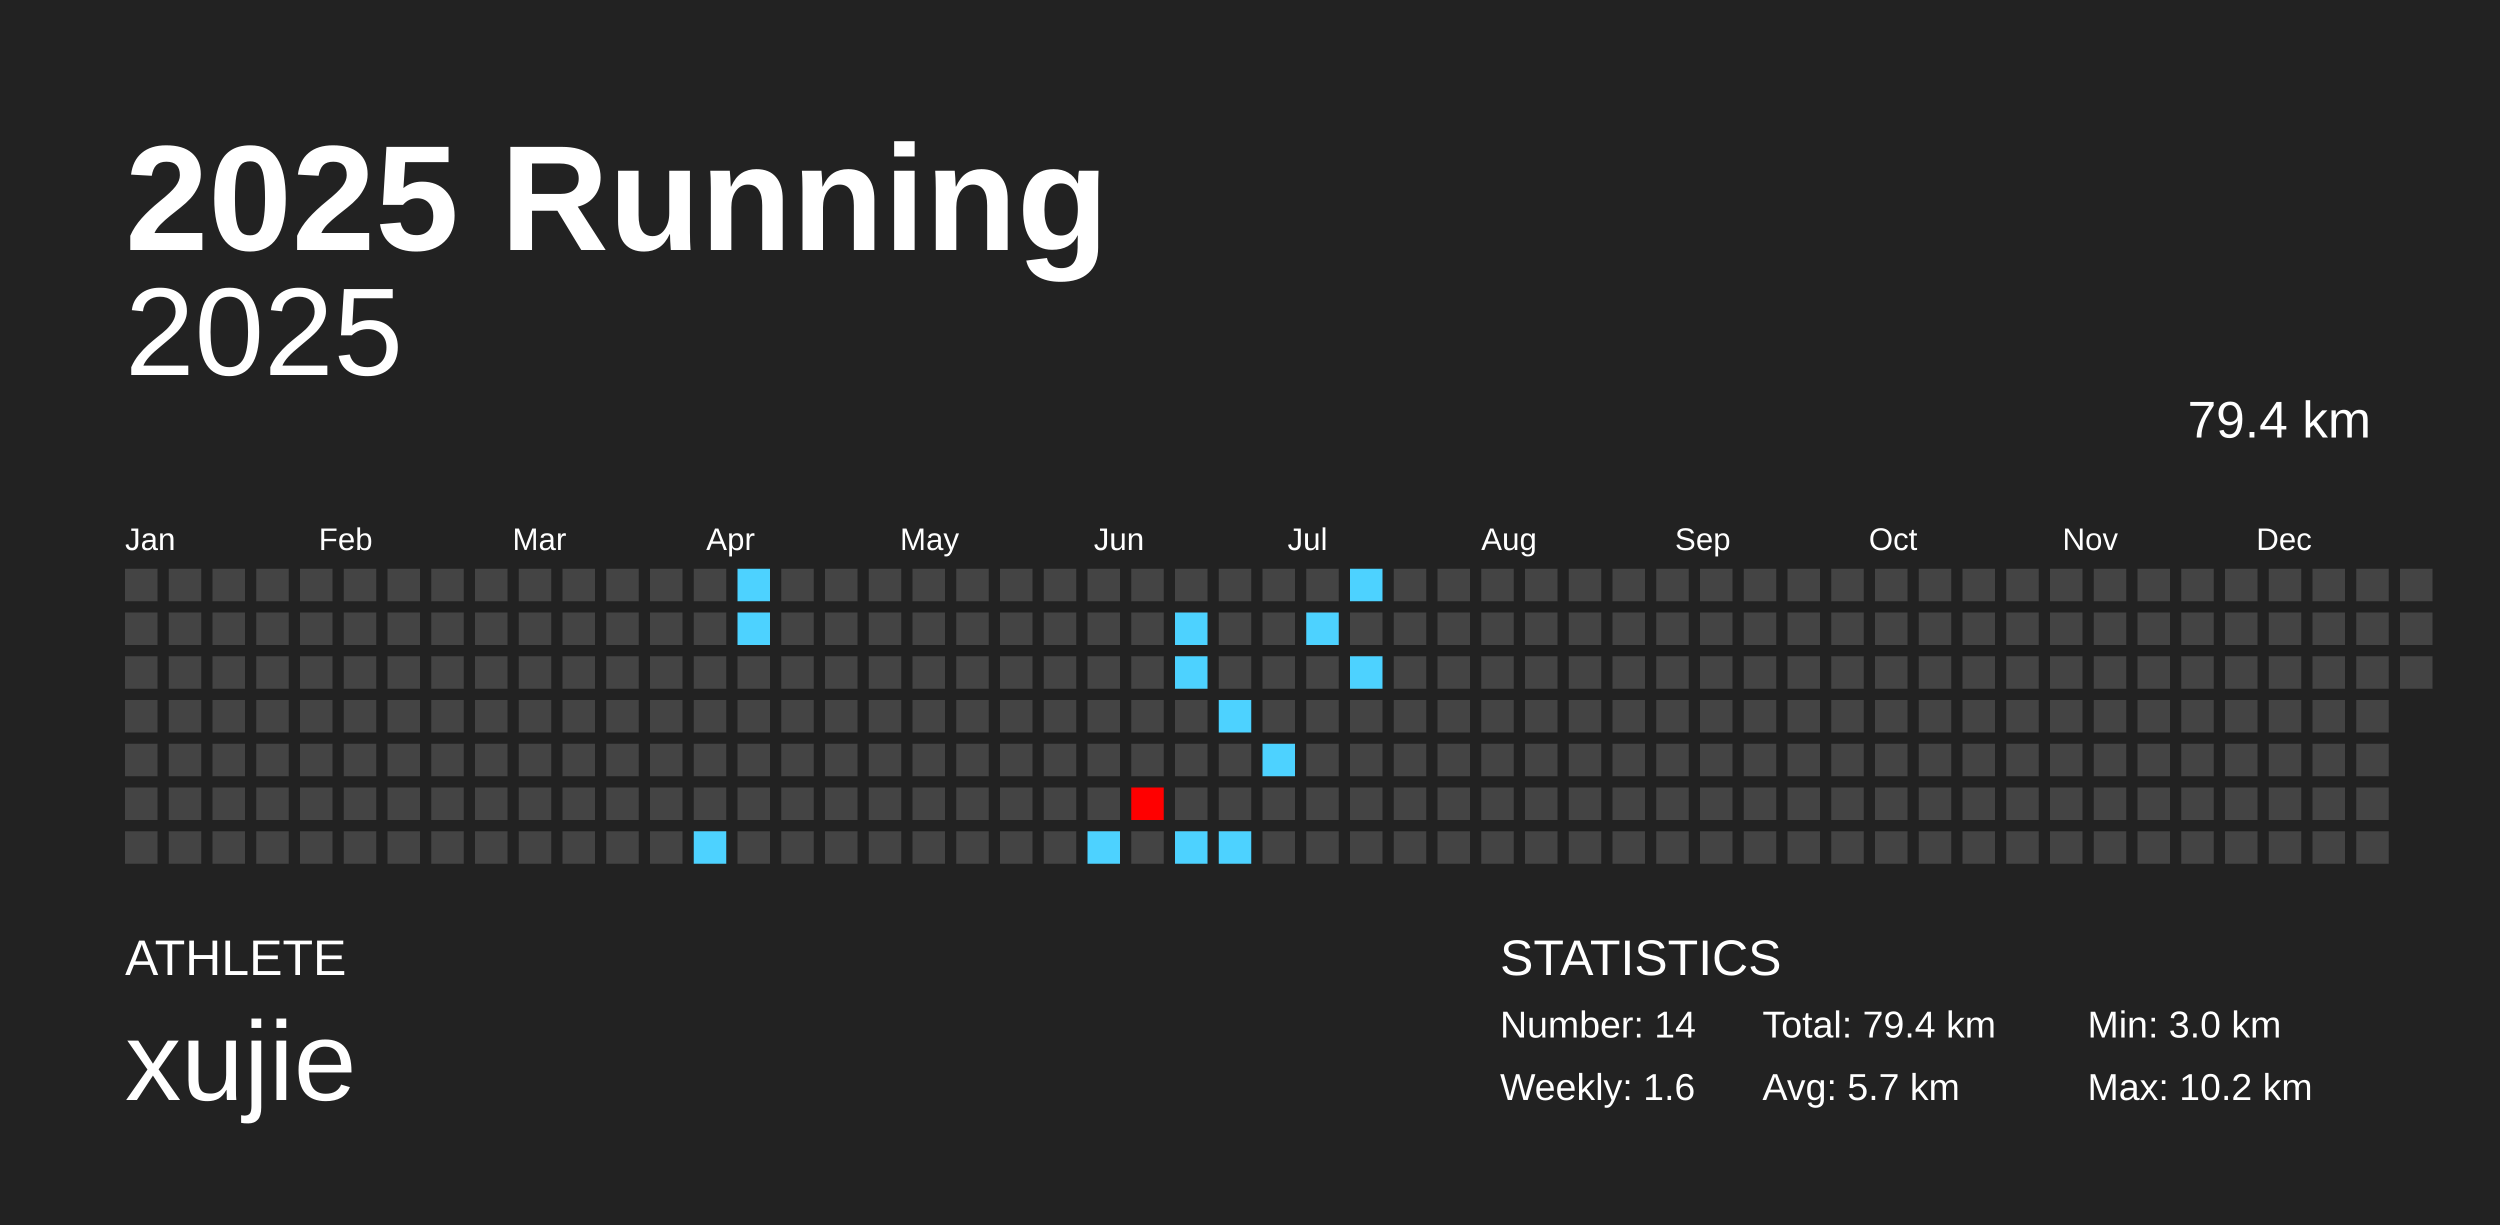
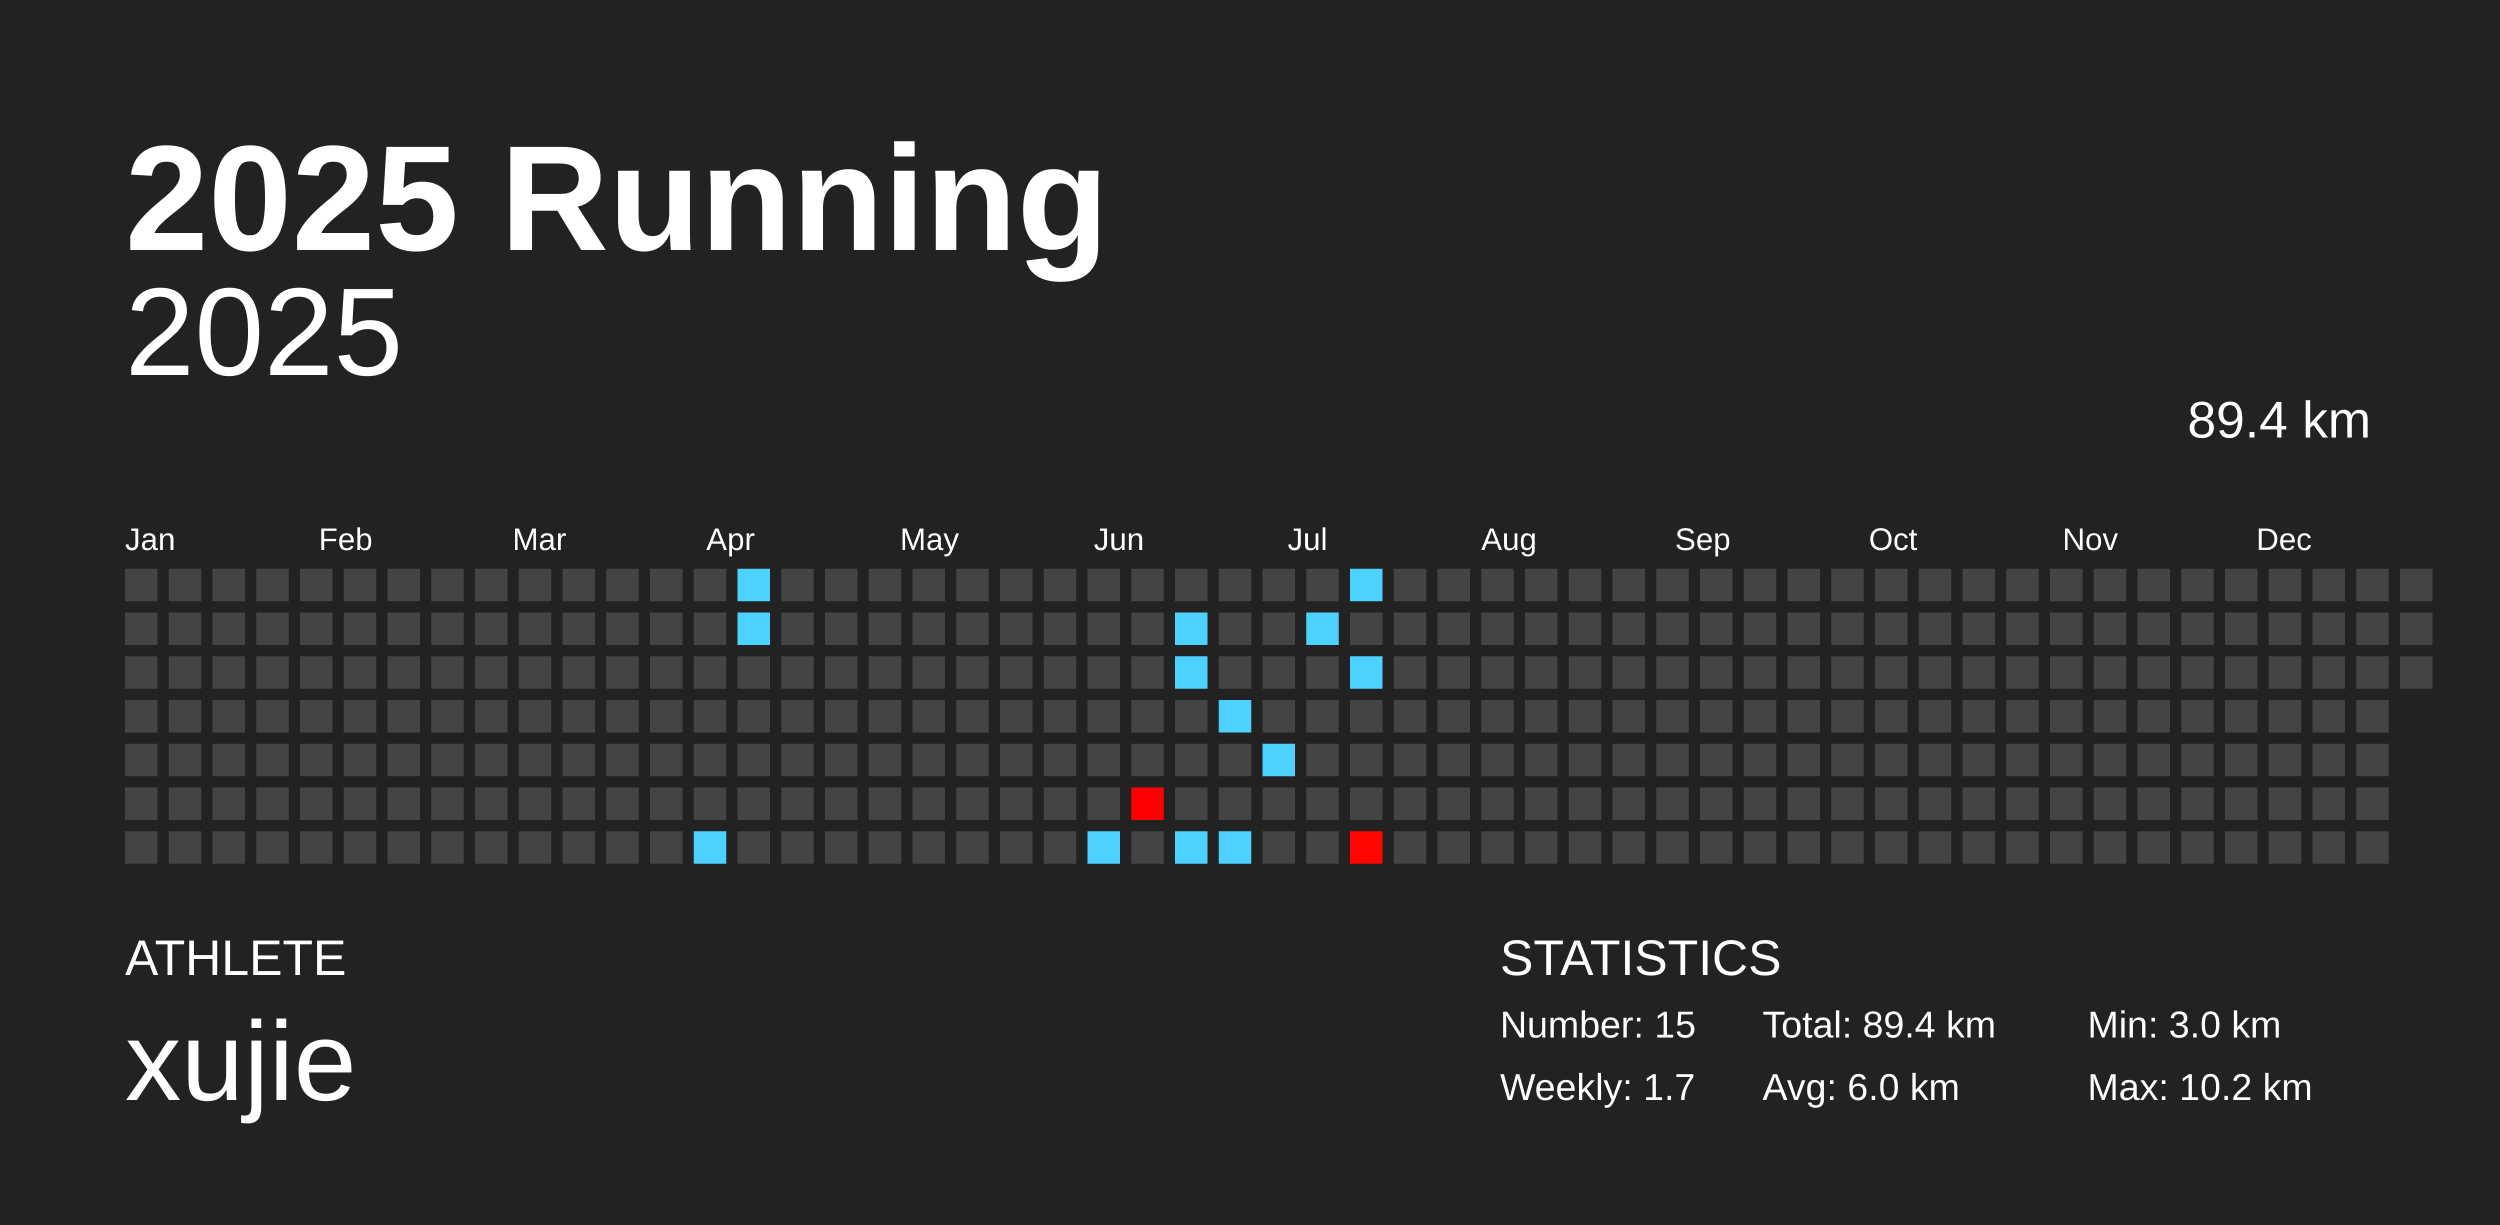
<svg xmlns="http://www.w3.org/2000/svg" baseProfile="full" height="98mm" version="1.1" viewBox="0,0,200,98" width="200mm">
  <defs />
  <rect fill="#222222" height="98" width="200" x="0" y="0" />
  <text fill="#FFFFFF" style="font-size:12px; font-family:Arial; font-weight:bold;" x="10" y="20">2025 Running</text>
  <text fill="#FFFFFF" style="font-size:4px; font-family:Arial" x="10" y="78">ATHLETE</text>
  <text fill="#FFFFFF" style="font-size:9px; font-family:Arial" x="10" y="88">xujie</text>
  <text fill="#FFFFFF" style="font-size:4px; font-family:Arial" x="120" y="78">STATISTICS</text>
-   <text fill="#FFFFFF" style="font-size:3px; font-family:Arial" x="120" y="83">Number: 14</text>
-   <text fill="#FFFFFF" style="font-size:3px; font-family:Arial" x="120" y="88">Weekly: 1.6</text>
-   <text fill="#FFFFFF" style="font-size:3px; font-family:Arial" x="141" y="83">Total: 79.4 km</text>
-   <text fill="#FFFFFF" style="font-size:3px; font-family:Arial" x="141" y="88">Avg: 5.7 km</text>
+   <text fill="#FFFFFF" style="font-size:3px; font-family:Arial" x="120" y="83">Number: 15</text>
+   <text fill="#FFFFFF" style="font-size:3px; font-family:Arial" x="120" y="88">Weekly: 1.7</text>
+   <text fill="#FFFFFF" style="font-size:3px; font-family:Arial" x="141" y="83">Total: 89.4 km</text>
+   <text fill="#FFFFFF" style="font-size:3px; font-family:Arial" x="141" y="88">Avg: 6.0 km</text>
  <text fill="#FFFFFF" style="font-size:3px; font-family:Arial" x="167" y="83">Min: 3.0 km</text>
  <text fill="#FFFFFF" style="font-size:3px; font-family:Arial" x="167" y="88">Max: 10.2 km</text>
  <text alignment-baseline="hanging" fill="#FFFFFF" style="font-size:10.0px; font-family:Arial;" x="10" y="30">2025</text>
-   <text alignment-baseline="hanging" fill="#FFFFFF" style="font-size:4.125px; font-family:Arial;" x="175" y="35">79.4 km</text>
+   <text alignment-baseline="hanging" fill="#FFFFFF" style="font-size:4.125px; font-family:Arial;" x="175" y="35">89.4 km</text>
  <text fill="#FFFFFF" style="font-size:2.5px; font-family:Arial" x="10.0" y="44">Jan</text>
  <text fill="#FFFFFF" style="font-size:2.5px; font-family:Arial" x="25.5" y="44">Feb</text>
  <text fill="#FFFFFF" style="font-size:2.5px; font-family:Arial" x="41.0" y="44">Mar</text>
  <text fill="#FFFFFF" style="font-size:2.5px; font-family:Arial" x="56.5" y="44">Apr</text>
  <text fill="#FFFFFF" style="font-size:2.5px; font-family:Arial" x="72.0" y="44">May</text>
  <text fill="#FFFFFF" style="font-size:2.5px; font-family:Arial" x="87.5" y="44">Jun</text>
  <text fill="#FFFFFF" style="font-size:2.5px; font-family:Arial" x="103.0" y="44">Jul</text>
  <text fill="#FFFFFF" style="font-size:2.5px; font-family:Arial" x="118.5" y="44">Aug</text>
  <text fill="#FFFFFF" style="font-size:2.5px; font-family:Arial" x="134.0" y="44">Sep</text>
  <text fill="#FFFFFF" style="font-size:2.5px; font-family:Arial" x="149.5" y="44">Oct</text>
  <text fill="#FFFFFF" style="font-size:2.5px; font-family:Arial" x="165.0" y="44">Nov</text>
  <text fill="#FFFFFF" style="font-size:2.5px; font-family:Arial" x="180.5" y="44">Dec</text>
  <rect fill="#444444" height="2.6" width="2.6" x="10.0" y="45.5" />
  <rect fill="#444444" height="2.6" width="2.6" x="10.0" y="49.0" />
  <rect fill="#444444" height="2.6" width="2.6" x="10.0" y="52.5" />
  <rect fill="#444444" height="2.6" width="2.6" x="10.0" y="56.0" />
  <rect fill="#444444" height="2.6" width="2.6" x="10.0" y="59.5" />
  <rect fill="#444444" height="2.6" width="2.6" x="10.0" y="63.0" />
  <rect fill="#444444" height="2.6" width="2.6" x="10.0" y="66.5" />
  <rect fill="#444444" height="2.6" width="2.6" x="13.5" y="45.5" />
  <rect fill="#444444" height="2.6" width="2.6" x="13.5" y="49.0" />
  <rect fill="#444444" height="2.6" width="2.6" x="13.5" y="52.5" />
  <rect fill="#444444" height="2.6" width="2.6" x="13.5" y="56.0" />
  <rect fill="#444444" height="2.6" width="2.6" x="13.5" y="59.5" />
  <rect fill="#444444" height="2.6" width="2.6" x="13.5" y="63.0" />
  <rect fill="#444444" height="2.6" width="2.6" x="13.5" y="66.5" />
  <rect fill="#444444" height="2.6" width="2.6" x="17.0" y="45.5" />
  <rect fill="#444444" height="2.6" width="2.6" x="17.0" y="49.0" />
  <rect fill="#444444" height="2.6" width="2.6" x="17.0" y="52.5" />
  <rect fill="#444444" height="2.6" width="2.6" x="17.0" y="56.0" />
  <rect fill="#444444" height="2.6" width="2.6" x="17.0" y="59.5" />
  <rect fill="#444444" height="2.6" width="2.6" x="17.0" y="63.0" />
  <rect fill="#444444" height="2.6" width="2.6" x="17.0" y="66.5" />
  <rect fill="#444444" height="2.6" width="2.6" x="20.5" y="45.5" />
  <rect fill="#444444" height="2.6" width="2.6" x="20.5" y="49.0" />
  <rect fill="#444444" height="2.6" width="2.6" x="20.5" y="52.5" />
  <rect fill="#444444" height="2.6" width="2.6" x="20.5" y="56.0" />
  <rect fill="#444444" height="2.6" width="2.6" x="20.5" y="59.5" />
  <rect fill="#444444" height="2.6" width="2.6" x="20.5" y="63.0" />
  <rect fill="#444444" height="2.6" width="2.6" x="20.5" y="66.5" />
  <rect fill="#444444" height="2.6" width="2.6" x="24.0" y="45.5" />
  <rect fill="#444444" height="2.6" width="2.6" x="24.0" y="49.0" />
  <rect fill="#444444" height="2.6" width="2.6" x="24.0" y="52.5" />
  <rect fill="#444444" height="2.6" width="2.6" x="24.0" y="56.0" />
  <rect fill="#444444" height="2.6" width="2.6" x="24.0" y="59.5" />
  <rect fill="#444444" height="2.6" width="2.6" x="24.0" y="63.0" />
  <rect fill="#444444" height="2.6" width="2.6" x="24.0" y="66.5" />
  <rect fill="#444444" height="2.6" width="2.6" x="27.5" y="45.5" />
  <rect fill="#444444" height="2.6" width="2.6" x="27.5" y="49.0" />
  <rect fill="#444444" height="2.6" width="2.6" x="27.5" y="52.5" />
  <rect fill="#444444" height="2.6" width="2.6" x="27.5" y="56.0" />
  <rect fill="#444444" height="2.6" width="2.6" x="27.5" y="59.5" />
  <rect fill="#444444" height="2.6" width="2.6" x="27.5" y="63.0" />
  <rect fill="#444444" height="2.6" width="2.6" x="27.5" y="66.5" />
  <rect fill="#444444" height="2.6" width="2.6" x="31.0" y="45.5" />
  <rect fill="#444444" height="2.6" width="2.6" x="31.0" y="49.0" />
  <rect fill="#444444" height="2.6" width="2.6" x="31.0" y="52.5" />
  <rect fill="#444444" height="2.6" width="2.6" x="31.0" y="56.0" />
  <rect fill="#444444" height="2.6" width="2.6" x="31.0" y="59.5" />
  <rect fill="#444444" height="2.6" width="2.6" x="31.0" y="63.0" />
  <rect fill="#444444" height="2.6" width="2.6" x="31.0" y="66.5" />
  <rect fill="#444444" height="2.6" width="2.6" x="34.5" y="45.5" />
  <rect fill="#444444" height="2.6" width="2.6" x="34.5" y="49.0" />
  <rect fill="#444444" height="2.6" width="2.6" x="34.5" y="52.5" />
  <rect fill="#444444" height="2.6" width="2.6" x="34.5" y="56.0" />
  <rect fill="#444444" height="2.6" width="2.6" x="34.5" y="59.5" />
  <rect fill="#444444" height="2.6" width="2.6" x="34.5" y="63.0" />
  <rect fill="#444444" height="2.6" width="2.6" x="34.5" y="66.5" />
  <rect fill="#444444" height="2.6" width="2.6" x="38.0" y="45.5" />
  <rect fill="#444444" height="2.6" width="2.6" x="38.0" y="49.0" />
  <rect fill="#444444" height="2.6" width="2.6" x="38.0" y="52.5" />
  <rect fill="#444444" height="2.6" width="2.6" x="38.0" y="56.0" />
  <rect fill="#444444" height="2.6" width="2.6" x="38.0" y="59.5" />
  <rect fill="#444444" height="2.6" width="2.6" x="38.0" y="63.0" />
  <rect fill="#444444" height="2.6" width="2.6" x="38.0" y="66.5" />
  <rect fill="#444444" height="2.6" width="2.6" x="41.5" y="45.5" />
  <rect fill="#444444" height="2.6" width="2.6" x="41.5" y="49.0" />
  <rect fill="#444444" height="2.6" width="2.6" x="41.5" y="52.5" />
  <rect fill="#444444" height="2.6" width="2.6" x="41.5" y="56.0" />
  <rect fill="#444444" height="2.6" width="2.6" x="41.5" y="59.5" />
  <rect fill="#444444" height="2.6" width="2.6" x="41.5" y="63.0" />
  <rect fill="#444444" height="2.6" width="2.6" x="41.5" y="66.5" />
  <rect fill="#444444" height="2.6" width="2.6" x="45.0" y="45.5" />
  <rect fill="#444444" height="2.6" width="2.6" x="45.0" y="49.0" />
  <rect fill="#444444" height="2.6" width="2.6" x="45.0" y="52.5" />
  <rect fill="#444444" height="2.6" width="2.6" x="45.0" y="56.0" />
  <rect fill="#444444" height="2.6" width="2.6" x="45.0" y="59.5" />
  <rect fill="#444444" height="2.6" width="2.6" x="45.0" y="63.0" />
  <rect fill="#444444" height="2.6" width="2.6" x="45.0" y="66.5" />
  <rect fill="#444444" height="2.6" width="2.6" x="48.5" y="45.5" />
  <rect fill="#444444" height="2.6" width="2.6" x="48.5" y="49.0" />
  <rect fill="#444444" height="2.6" width="2.6" x="48.5" y="52.5" />
  <rect fill="#444444" height="2.6" width="2.6" x="48.5" y="56.0" />
  <rect fill="#444444" height="2.6" width="2.6" x="48.5" y="59.5" />
  <rect fill="#444444" height="2.6" width="2.6" x="48.5" y="63.0" />
  <rect fill="#444444" height="2.6" width="2.6" x="48.5" y="66.5" />
  <rect fill="#444444" height="2.6" width="2.6" x="52.0" y="45.5" />
  <rect fill="#444444" height="2.6" width="2.6" x="52.0" y="49.0" />
  <rect fill="#444444" height="2.6" width="2.6" x="52.0" y="52.5" />
  <rect fill="#444444" height="2.6" width="2.6" x="52.0" y="56.0" />
  <rect fill="#444444" height="2.6" width="2.6" x="52.0" y="59.5" />
  <rect fill="#444444" height="2.6" width="2.6" x="52.0" y="63.0" />
  <rect fill="#444444" height="2.6" width="2.6" x="52.0" y="66.5" />
  <rect fill="#444444" height="2.6" width="2.6" x="55.5" y="45.5" />
  <rect fill="#444444" height="2.6" width="2.6" x="55.5" y="49.0" />
  <rect fill="#444444" height="2.6" width="2.6" x="55.5" y="52.5" />
  <rect fill="#444444" height="2.6" width="2.6" x="55.5" y="56.0" />
  <rect fill="#444444" height="2.6" width="2.6" x="55.5" y="59.5" />
  <rect fill="#444444" height="2.6" width="2.6" x="55.5" y="63.0" />
  <rect fill="#4dd2ff" height="2.6" width="2.6" x="55.5" y="66.5" />
  <rect fill="#4dd2ff" height="2.6" width="2.6" x="59.0" y="45.5" />
  <rect fill="#4dd2ff" height="2.6" width="2.6" x="59.0" y="49.0" />
  <rect fill="#444444" height="2.6" width="2.6" x="59.0" y="52.5" />
  <rect fill="#444444" height="2.6" width="2.6" x="59.0" y="56.0" />
  <rect fill="#444444" height="2.6" width="2.6" x="59.0" y="59.5" />
  <rect fill="#444444" height="2.6" width="2.6" x="59.0" y="63.0" />
  <rect fill="#444444" height="2.6" width="2.6" x="59.0" y="66.5" />
  <rect fill="#444444" height="2.6" width="2.6" x="62.5" y="45.5" />
  <rect fill="#444444" height="2.6" width="2.6" x="62.5" y="49.0" />
  <rect fill="#444444" height="2.6" width="2.6" x="62.5" y="52.5" />
  <rect fill="#444444" height="2.6" width="2.6" x="62.5" y="56.0" />
  <rect fill="#444444" height="2.6" width="2.6" x="62.5" y="59.5" />
  <rect fill="#444444" height="2.6" width="2.6" x="62.5" y="63.0" />
  <rect fill="#444444" height="2.6" width="2.6" x="62.5" y="66.5" />
  <rect fill="#444444" height="2.6" width="2.6" x="66.0" y="45.5" />
  <rect fill="#444444" height="2.6" width="2.6" x="66.0" y="49.0" />
  <rect fill="#444444" height="2.6" width="2.6" x="66.0" y="52.5" />
  <rect fill="#444444" height="2.6" width="2.6" x="66.0" y="56.0" />
  <rect fill="#444444" height="2.6" width="2.6" x="66.0" y="59.5" />
  <rect fill="#444444" height="2.6" width="2.6" x="66.0" y="63.0" />
  <rect fill="#444444" height="2.6" width="2.6" x="66.0" y="66.5" />
  <rect fill="#444444" height="2.6" width="2.6" x="69.5" y="45.5" />
  <rect fill="#444444" height="2.6" width="2.6" x="69.5" y="49.0" />
  <rect fill="#444444" height="2.6" width="2.6" x="69.5" y="52.5" />
  <rect fill="#444444" height="2.6" width="2.6" x="69.5" y="56.0" />
  <rect fill="#444444" height="2.6" width="2.6" x="69.5" y="59.5" />
  <rect fill="#444444" height="2.6" width="2.6" x="69.5" y="63.0" />
  <rect fill="#444444" height="2.6" width="2.6" x="69.5" y="66.5" />
  <rect fill="#444444" height="2.6" width="2.6" x="73.0" y="45.5" />
  <rect fill="#444444" height="2.6" width="2.6" x="73.0" y="49.0" />
  <rect fill="#444444" height="2.6" width="2.6" x="73.0" y="52.5" />
  <rect fill="#444444" height="2.6" width="2.6" x="73.0" y="56.0" />
  <rect fill="#444444" height="2.6" width="2.6" x="73.0" y="59.5" />
  <rect fill="#444444" height="2.6" width="2.6" x="73.0" y="63.0" />
  <rect fill="#444444" height="2.6" width="2.6" x="73.0" y="66.5" />
  <rect fill="#444444" height="2.6" width="2.6" x="76.5" y="45.5" />
  <rect fill="#444444" height="2.6" width="2.6" x="76.5" y="49.0" />
  <rect fill="#444444" height="2.6" width="2.6" x="76.5" y="52.5" />
  <rect fill="#444444" height="2.6" width="2.6" x="76.5" y="56.0" />
  <rect fill="#444444" height="2.6" width="2.6" x="76.5" y="59.5" />
  <rect fill="#444444" height="2.6" width="2.6" x="76.5" y="63.0" />
  <rect fill="#444444" height="2.6" width="2.6" x="76.5" y="66.5" />
  <rect fill="#444444" height="2.6" width="2.6" x="80.0" y="45.5" />
  <rect fill="#444444" height="2.6" width="2.6" x="80.0" y="49.0" />
  <rect fill="#444444" height="2.6" width="2.6" x="80.0" y="52.5" />
  <rect fill="#444444" height="2.6" width="2.6" x="80.0" y="56.0" />
  <rect fill="#444444" height="2.6" width="2.6" x="80.0" y="59.5" />
  <rect fill="#444444" height="2.6" width="2.6" x="80.0" y="63.0" />
  <rect fill="#444444" height="2.6" width="2.6" x="80.0" y="66.5" />
  <rect fill="#444444" height="2.6" width="2.6" x="83.5" y="45.5" />
  <rect fill="#444444" height="2.6" width="2.6" x="83.5" y="49.0" />
  <rect fill="#444444" height="2.6" width="2.6" x="83.5" y="52.5" />
  <rect fill="#444444" height="2.6" width="2.6" x="83.5" y="56.0" />
  <rect fill="#444444" height="2.6" width="2.6" x="83.5" y="59.5" />
  <rect fill="#444444" height="2.6" width="2.6" x="83.5" y="63.0" />
  <rect fill="#444444" height="2.6" width="2.6" x="83.5" y="66.5" />
  <rect fill="#444444" height="2.6" width="2.6" x="87.0" y="45.5" />
  <rect fill="#444444" height="2.6" width="2.6" x="87.0" y="49.0" />
  <rect fill="#444444" height="2.6" width="2.6" x="87.0" y="52.5" />
  <rect fill="#444444" height="2.6" width="2.6" x="87.0" y="56.0" />
  <rect fill="#444444" height="2.6" width="2.6" x="87.0" y="59.5" />
  <rect fill="#444444" height="2.6" width="2.6" x="87.0" y="63.0" />
  <rect fill="#4dd2ff" height="2.6" width="2.6" x="87.0" y="66.5" />
  <rect fill="#444444" height="2.6" width="2.6" x="90.5" y="45.5" />
  <rect fill="#444444" height="2.6" width="2.6" x="90.5" y="49.0" />
  <rect fill="#444444" height="2.6" width="2.6" x="90.5" y="52.5" />
  <rect fill="#444444" height="2.6" width="2.6" x="90.5" y="56.0" />
  <rect fill="#444444" height="2.6" width="2.6" x="90.5" y="59.5" />
  <rect fill="#ff0000" height="2.6" width="2.6" x="90.5" y="63.0" />
  <rect fill="#444444" height="2.6" width="2.6" x="90.5" y="66.5" />
  <rect fill="#444444" height="2.6" width="2.6" x="94.0" y="45.5" />
  <rect fill="#4dd2ff" height="2.6" width="2.6" x="94.0" y="49.0" />
  <rect fill="#4dd2ff" height="2.6" width="2.6" x="94.0" y="52.5" />
  <rect fill="#444444" height="2.6" width="2.6" x="94.0" y="56.0" />
  <rect fill="#444444" height="2.6" width="2.6" x="94.0" y="59.5" />
  <rect fill="#444444" height="2.6" width="2.6" x="94.0" y="63.0" />
  <rect fill="#4dd2ff" height="2.6" width="2.6" x="94.0" y="66.5" />
  <rect fill="#444444" height="2.6" width="2.6" x="97.5" y="45.5" />
  <rect fill="#444444" height="2.6" width="2.6" x="97.5" y="49.0" />
  <rect fill="#444444" height="2.6" width="2.6" x="97.5" y="52.5" />
  <rect fill="#4dd2ff" height="2.6" width="2.6" x="97.5" y="56.0" />
  <rect fill="#444444" height="2.6" width="2.6" x="97.5" y="59.5" />
  <rect fill="#444444" height="2.6" width="2.6" x="97.5" y="63.0" />
  <rect fill="#4dd2ff" height="2.6" width="2.6" x="97.5" y="66.5" />
  <rect fill="#444444" height="2.6" width="2.6" x="101.0" y="45.5" />
  <rect fill="#444444" height="2.6" width="2.6" x="101.0" y="49.0" />
  <rect fill="#444444" height="2.6" width="2.6" x="101.0" y="52.5" />
  <rect fill="#444444" height="2.6" width="2.6" x="101.0" y="56.0" />
  <rect fill="#4dd2ff" height="2.6" width="2.6" x="101.0" y="59.5" />
  <rect fill="#444444" height="2.6" width="2.6" x="101.0" y="63.0" />
  <rect fill="#444444" height="2.6" width="2.6" x="101.0" y="66.5" />
  <rect fill="#444444" height="2.6" width="2.6" x="104.5" y="45.5" />
  <rect fill="#4dd2ff" height="2.6" width="2.6" x="104.5" y="49.0" />
  <rect fill="#444444" height="2.6" width="2.6" x="104.5" y="52.5" />
  <rect fill="#444444" height="2.6" width="2.6" x="104.5" y="56.0" />
  <rect fill="#444444" height="2.6" width="2.6" x="104.5" y="59.5" />
  <rect fill="#444444" height="2.6" width="2.6" x="104.5" y="63.0" />
  <rect fill="#444444" height="2.6" width="2.6" x="104.5" y="66.5" />
  <rect fill="#4dd2ff" height="2.6" width="2.6" x="108.0" y="45.5" />
  <rect fill="#444444" height="2.6" width="2.6" x="108.0" y="49.0" />
  <rect fill="#4dd2ff" height="2.6" width="2.6" x="108.0" y="52.5" />
  <rect fill="#444444" height="2.6" width="2.6" x="108.0" y="56.0" />
  <rect fill="#444444" height="2.6" width="2.6" x="108.0" y="59.5" />
  <rect fill="#444444" height="2.6" width="2.6" x="108.0" y="63.0" />
-   <rect fill="#444444" height="2.6" width="2.6" x="108.0" y="66.5" />
+   <rect fill="#ff0700" height="2.6" width="2.6" x="108.0" y="66.5" />
  <rect fill="#444444" height="2.6" width="2.6" x="111.5" y="45.5" />
  <rect fill="#444444" height="2.6" width="2.6" x="111.5" y="49.0" />
  <rect fill="#444444" height="2.6" width="2.6" x="111.5" y="52.5" />
  <rect fill="#444444" height="2.6" width="2.6" x="111.5" y="56.0" />
  <rect fill="#444444" height="2.6" width="2.6" x="111.5" y="59.5" />
  <rect fill="#444444" height="2.6" width="2.6" x="111.5" y="63.0" />
  <rect fill="#444444" height="2.6" width="2.6" x="111.5" y="66.5" />
  <rect fill="#444444" height="2.6" width="2.6" x="115.0" y="45.5" />
  <rect fill="#444444" height="2.6" width="2.6" x="115.0" y="49.0" />
  <rect fill="#444444" height="2.6" width="2.6" x="115.0" y="52.5" />
  <rect fill="#444444" height="2.6" width="2.6" x="115.0" y="56.0" />
  <rect fill="#444444" height="2.6" width="2.6" x="115.0" y="59.5" />
  <rect fill="#444444" height="2.6" width="2.6" x="115.0" y="63.0" />
  <rect fill="#444444" height="2.6" width="2.6" x="115.0" y="66.5" />
  <rect fill="#444444" height="2.6" width="2.6" x="118.5" y="45.5" />
  <rect fill="#444444" height="2.6" width="2.6" x="118.5" y="49.0" />
  <rect fill="#444444" height="2.6" width="2.6" x="118.5" y="52.5" />
  <rect fill="#444444" height="2.6" width="2.6" x="118.5" y="56.0" />
  <rect fill="#444444" height="2.6" width="2.6" x="118.5" y="59.5" />
  <rect fill="#444444" height="2.6" width="2.6" x="118.5" y="63.0" />
  <rect fill="#444444" height="2.6" width="2.6" x="118.5" y="66.5" />
  <rect fill="#444444" height="2.6" width="2.6" x="122.0" y="45.5" />
  <rect fill="#444444" height="2.6" width="2.6" x="122.0" y="49.0" />
  <rect fill="#444444" height="2.6" width="2.6" x="122.0" y="52.5" />
  <rect fill="#444444" height="2.6" width="2.6" x="122.0" y="56.0" />
  <rect fill="#444444" height="2.6" width="2.6" x="122.0" y="59.5" />
  <rect fill="#444444" height="2.6" width="2.6" x="122.0" y="63.0" />
  <rect fill="#444444" height="2.6" width="2.6" x="122.0" y="66.5" />
  <rect fill="#444444" height="2.6" width="2.6" x="125.5" y="45.5" />
  <rect fill="#444444" height="2.6" width="2.6" x="125.5" y="49.0" />
  <rect fill="#444444" height="2.6" width="2.6" x="125.5" y="52.5" />
  <rect fill="#444444" height="2.6" width="2.6" x="125.5" y="56.0" />
  <rect fill="#444444" height="2.6" width="2.6" x="125.5" y="59.5" />
  <rect fill="#444444" height="2.6" width="2.6" x="125.5" y="63.0" />
  <rect fill="#444444" height="2.6" width="2.6" x="125.5" y="66.5" />
  <rect fill="#444444" height="2.6" width="2.6" x="129.0" y="45.5" />
  <rect fill="#444444" height="2.6" width="2.6" x="129.0" y="49.0" />
  <rect fill="#444444" height="2.6" width="2.6" x="129.0" y="52.5" />
  <rect fill="#444444" height="2.6" width="2.6" x="129.0" y="56.0" />
  <rect fill="#444444" height="2.6" width="2.6" x="129.0" y="59.5" />
  <rect fill="#444444" height="2.6" width="2.6" x="129.0" y="63.0" />
  <rect fill="#444444" height="2.6" width="2.6" x="129.0" y="66.5" />
  <rect fill="#444444" height="2.6" width="2.6" x="132.5" y="45.5" />
  <rect fill="#444444" height="2.6" width="2.6" x="132.5" y="49.0" />
  <rect fill="#444444" height="2.6" width="2.6" x="132.5" y="52.5" />
  <rect fill="#444444" height="2.6" width="2.6" x="132.5" y="56.0" />
  <rect fill="#444444" height="2.6" width="2.6" x="132.5" y="59.5" />
  <rect fill="#444444" height="2.6" width="2.6" x="132.5" y="63.0" />
  <rect fill="#444444" height="2.6" width="2.6" x="132.5" y="66.5" />
  <rect fill="#444444" height="2.6" width="2.6" x="136.0" y="45.5" />
  <rect fill="#444444" height="2.6" width="2.6" x="136.0" y="49.0" />
  <rect fill="#444444" height="2.6" width="2.6" x="136.0" y="52.5" />
  <rect fill="#444444" height="2.6" width="2.6" x="136.0" y="56.0" />
  <rect fill="#444444" height="2.6" width="2.6" x="136.0" y="59.5" />
  <rect fill="#444444" height="2.6" width="2.6" x="136.0" y="63.0" />
  <rect fill="#444444" height="2.6" width="2.6" x="136.0" y="66.5" />
  <rect fill="#444444" height="2.6" width="2.6" x="139.5" y="45.5" />
  <rect fill="#444444" height="2.6" width="2.6" x="139.5" y="49.0" />
  <rect fill="#444444" height="2.6" width="2.6" x="139.5" y="52.5" />
  <rect fill="#444444" height="2.6" width="2.6" x="139.5" y="56.0" />
  <rect fill="#444444" height="2.6" width="2.6" x="139.5" y="59.5" />
  <rect fill="#444444" height="2.6" width="2.6" x="139.5" y="63.0" />
  <rect fill="#444444" height="2.6" width="2.6" x="139.5" y="66.5" />
  <rect fill="#444444" height="2.6" width="2.6" x="143.0" y="45.5" />
  <rect fill="#444444" height="2.6" width="2.6" x="143.0" y="49.0" />
  <rect fill="#444444" height="2.6" width="2.6" x="143.0" y="52.5" />
  <rect fill="#444444" height="2.6" width="2.6" x="143.0" y="56.0" />
  <rect fill="#444444" height="2.6" width="2.6" x="143.0" y="59.5" />
  <rect fill="#444444" height="2.6" width="2.6" x="143.0" y="63.0" />
  <rect fill="#444444" height="2.6" width="2.6" x="143.0" y="66.5" />
  <rect fill="#444444" height="2.6" width="2.6" x="146.5" y="45.5" />
  <rect fill="#444444" height="2.6" width="2.6" x="146.5" y="49.0" />
  <rect fill="#444444" height="2.6" width="2.6" x="146.5" y="52.5" />
  <rect fill="#444444" height="2.6" width="2.6" x="146.5" y="56.0" />
  <rect fill="#444444" height="2.6" width="2.6" x="146.5" y="59.5" />
  <rect fill="#444444" height="2.6" width="2.6" x="146.5" y="63.0" />
  <rect fill="#444444" height="2.6" width="2.6" x="146.5" y="66.5" />
  <rect fill="#444444" height="2.6" width="2.6" x="150.0" y="45.5" />
  <rect fill="#444444" height="2.6" width="2.6" x="150.0" y="49.0" />
  <rect fill="#444444" height="2.6" width="2.6" x="150.0" y="52.5" />
  <rect fill="#444444" height="2.6" width="2.6" x="150.0" y="56.0" />
  <rect fill="#444444" height="2.6" width="2.6" x="150.0" y="59.5" />
  <rect fill="#444444" height="2.6" width="2.6" x="150.0" y="63.0" />
  <rect fill="#444444" height="2.6" width="2.6" x="150.0" y="66.5" />
  <rect fill="#444444" height="2.6" width="2.6" x="153.5" y="45.5" />
  <rect fill="#444444" height="2.6" width="2.6" x="153.5" y="49.0" />
  <rect fill="#444444" height="2.6" width="2.6" x="153.5" y="52.5" />
  <rect fill="#444444" height="2.6" width="2.6" x="153.5" y="56.0" />
  <rect fill="#444444" height="2.6" width="2.6" x="153.5" y="59.5" />
  <rect fill="#444444" height="2.6" width="2.6" x="153.5" y="63.0" />
  <rect fill="#444444" height="2.6" width="2.6" x="153.5" y="66.5" />
  <rect fill="#444444" height="2.6" width="2.6" x="157.0" y="45.5" />
  <rect fill="#444444" height="2.6" width="2.6" x="157.0" y="49.0" />
  <rect fill="#444444" height="2.6" width="2.6" x="157.0" y="52.5" />
  <rect fill="#444444" height="2.6" width="2.6" x="157.0" y="56.0" />
  <rect fill="#444444" height="2.6" width="2.6" x="157.0" y="59.5" />
  <rect fill="#444444" height="2.6" width="2.6" x="157.0" y="63.0" />
  <rect fill="#444444" height="2.6" width="2.6" x="157.0" y="66.5" />
  <rect fill="#444444" height="2.6" width="2.6" x="160.5" y="45.5" />
  <rect fill="#444444" height="2.6" width="2.6" x="160.5" y="49.0" />
  <rect fill="#444444" height="2.6" width="2.6" x="160.5" y="52.5" />
  <rect fill="#444444" height="2.6" width="2.6" x="160.5" y="56.0" />
  <rect fill="#444444" height="2.6" width="2.6" x="160.5" y="59.5" />
  <rect fill="#444444" height="2.6" width="2.6" x="160.5" y="63.0" />
  <rect fill="#444444" height="2.6" width="2.6" x="160.5" y="66.5" />
  <rect fill="#444444" height="2.6" width="2.6" x="164.0" y="45.5" />
  <rect fill="#444444" height="2.6" width="2.6" x="164.0" y="49.0" />
  <rect fill="#444444" height="2.6" width="2.6" x="164.0" y="52.5" />
  <rect fill="#444444" height="2.6" width="2.6" x="164.0" y="56.0" />
  <rect fill="#444444" height="2.6" width="2.6" x="164.0" y="59.5" />
  <rect fill="#444444" height="2.6" width="2.6" x="164.0" y="63.0" />
  <rect fill="#444444" height="2.6" width="2.6" x="164.0" y="66.5" />
  <rect fill="#444444" height="2.6" width="2.6" x="167.5" y="45.5" />
  <rect fill="#444444" height="2.6" width="2.6" x="167.5" y="49.0" />
  <rect fill="#444444" height="2.6" width="2.6" x="167.5" y="52.5" />
  <rect fill="#444444" height="2.6" width="2.6" x="167.5" y="56.0" />
  <rect fill="#444444" height="2.6" width="2.6" x="167.5" y="59.5" />
  <rect fill="#444444" height="2.6" width="2.6" x="167.5" y="63.0" />
  <rect fill="#444444" height="2.6" width="2.6" x="167.5" y="66.5" />
  <rect fill="#444444" height="2.6" width="2.6" x="171.0" y="45.5" />
  <rect fill="#444444" height="2.6" width="2.6" x="171.0" y="49.0" />
  <rect fill="#444444" height="2.6" width="2.6" x="171.0" y="52.5" />
  <rect fill="#444444" height="2.6" width="2.6" x="171.0" y="56.0" />
  <rect fill="#444444" height="2.6" width="2.6" x="171.0" y="59.5" />
  <rect fill="#444444" height="2.6" width="2.6" x="171.0" y="63.0" />
  <rect fill="#444444" height="2.6" width="2.6" x="171.0" y="66.5" />
  <rect fill="#444444" height="2.6" width="2.6" x="174.5" y="45.5" />
  <rect fill="#444444" height="2.6" width="2.6" x="174.5" y="49.0" />
  <rect fill="#444444" height="2.6" width="2.6" x="174.5" y="52.5" />
  <rect fill="#444444" height="2.6" width="2.6" x="174.5" y="56.0" />
  <rect fill="#444444" height="2.6" width="2.6" x="174.5" y="59.5" />
  <rect fill="#444444" height="2.6" width="2.6" x="174.5" y="63.0" />
  <rect fill="#444444" height="2.6" width="2.6" x="174.5" y="66.5" />
  <rect fill="#444444" height="2.6" width="2.6" x="178.0" y="45.5" />
  <rect fill="#444444" height="2.6" width="2.6" x="178.0" y="49.0" />
  <rect fill="#444444" height="2.6" width="2.6" x="178.0" y="52.5" />
  <rect fill="#444444" height="2.6" width="2.6" x="178.0" y="56.0" />
  <rect fill="#444444" height="2.6" width="2.6" x="178.0" y="59.5" />
  <rect fill="#444444" height="2.6" width="2.6" x="178.0" y="63.0" />
  <rect fill="#444444" height="2.6" width="2.6" x="178.0" y="66.5" />
  <rect fill="#444444" height="2.6" width="2.6" x="181.5" y="45.5" />
  <rect fill="#444444" height="2.6" width="2.6" x="181.5" y="49.0" />
  <rect fill="#444444" height="2.6" width="2.6" x="181.5" y="52.5" />
  <rect fill="#444444" height="2.6" width="2.6" x="181.5" y="56.0" />
  <rect fill="#444444" height="2.6" width="2.6" x="181.5" y="59.5" />
  <rect fill="#444444" height="2.6" width="2.6" x="181.5" y="63.0" />
  <rect fill="#444444" height="2.6" width="2.6" x="181.5" y="66.5" />
  <rect fill="#444444" height="2.6" width="2.6" x="185.0" y="45.5" />
  <rect fill="#444444" height="2.6" width="2.6" x="185.0" y="49.0" />
  <rect fill="#444444" height="2.6" width="2.6" x="185.0" y="52.5" />
  <rect fill="#444444" height="2.6" width="2.6" x="185.0" y="56.0" />
  <rect fill="#444444" height="2.6" width="2.6" x="185.0" y="59.5" />
  <rect fill="#444444" height="2.6" width="2.6" x="185.0" y="63.0" />
  <rect fill="#444444" height="2.6" width="2.6" x="185.0" y="66.5" />
  <rect fill="#444444" height="2.6" width="2.6" x="188.5" y="45.5" />
  <rect fill="#444444" height="2.6" width="2.6" x="188.5" y="49.0" />
  <rect fill="#444444" height="2.6" width="2.6" x="188.5" y="52.5" />
  <rect fill="#444444" height="2.6" width="2.6" x="188.5" y="56.0" />
  <rect fill="#444444" height="2.6" width="2.6" x="188.5" y="59.5" />
  <rect fill="#444444" height="2.6" width="2.6" x="188.5" y="63.0" />
  <rect fill="#444444" height="2.6" width="2.6" x="188.5" y="66.5" />
  <rect fill="#444444" height="2.6" width="2.6" x="192.0" y="45.5" />
  <rect fill="#444444" height="2.6" width="2.6" x="192.0" y="49.0" />
  <rect fill="#444444" height="2.6" width="2.6" x="192.0" y="52.5" />
</svg>
